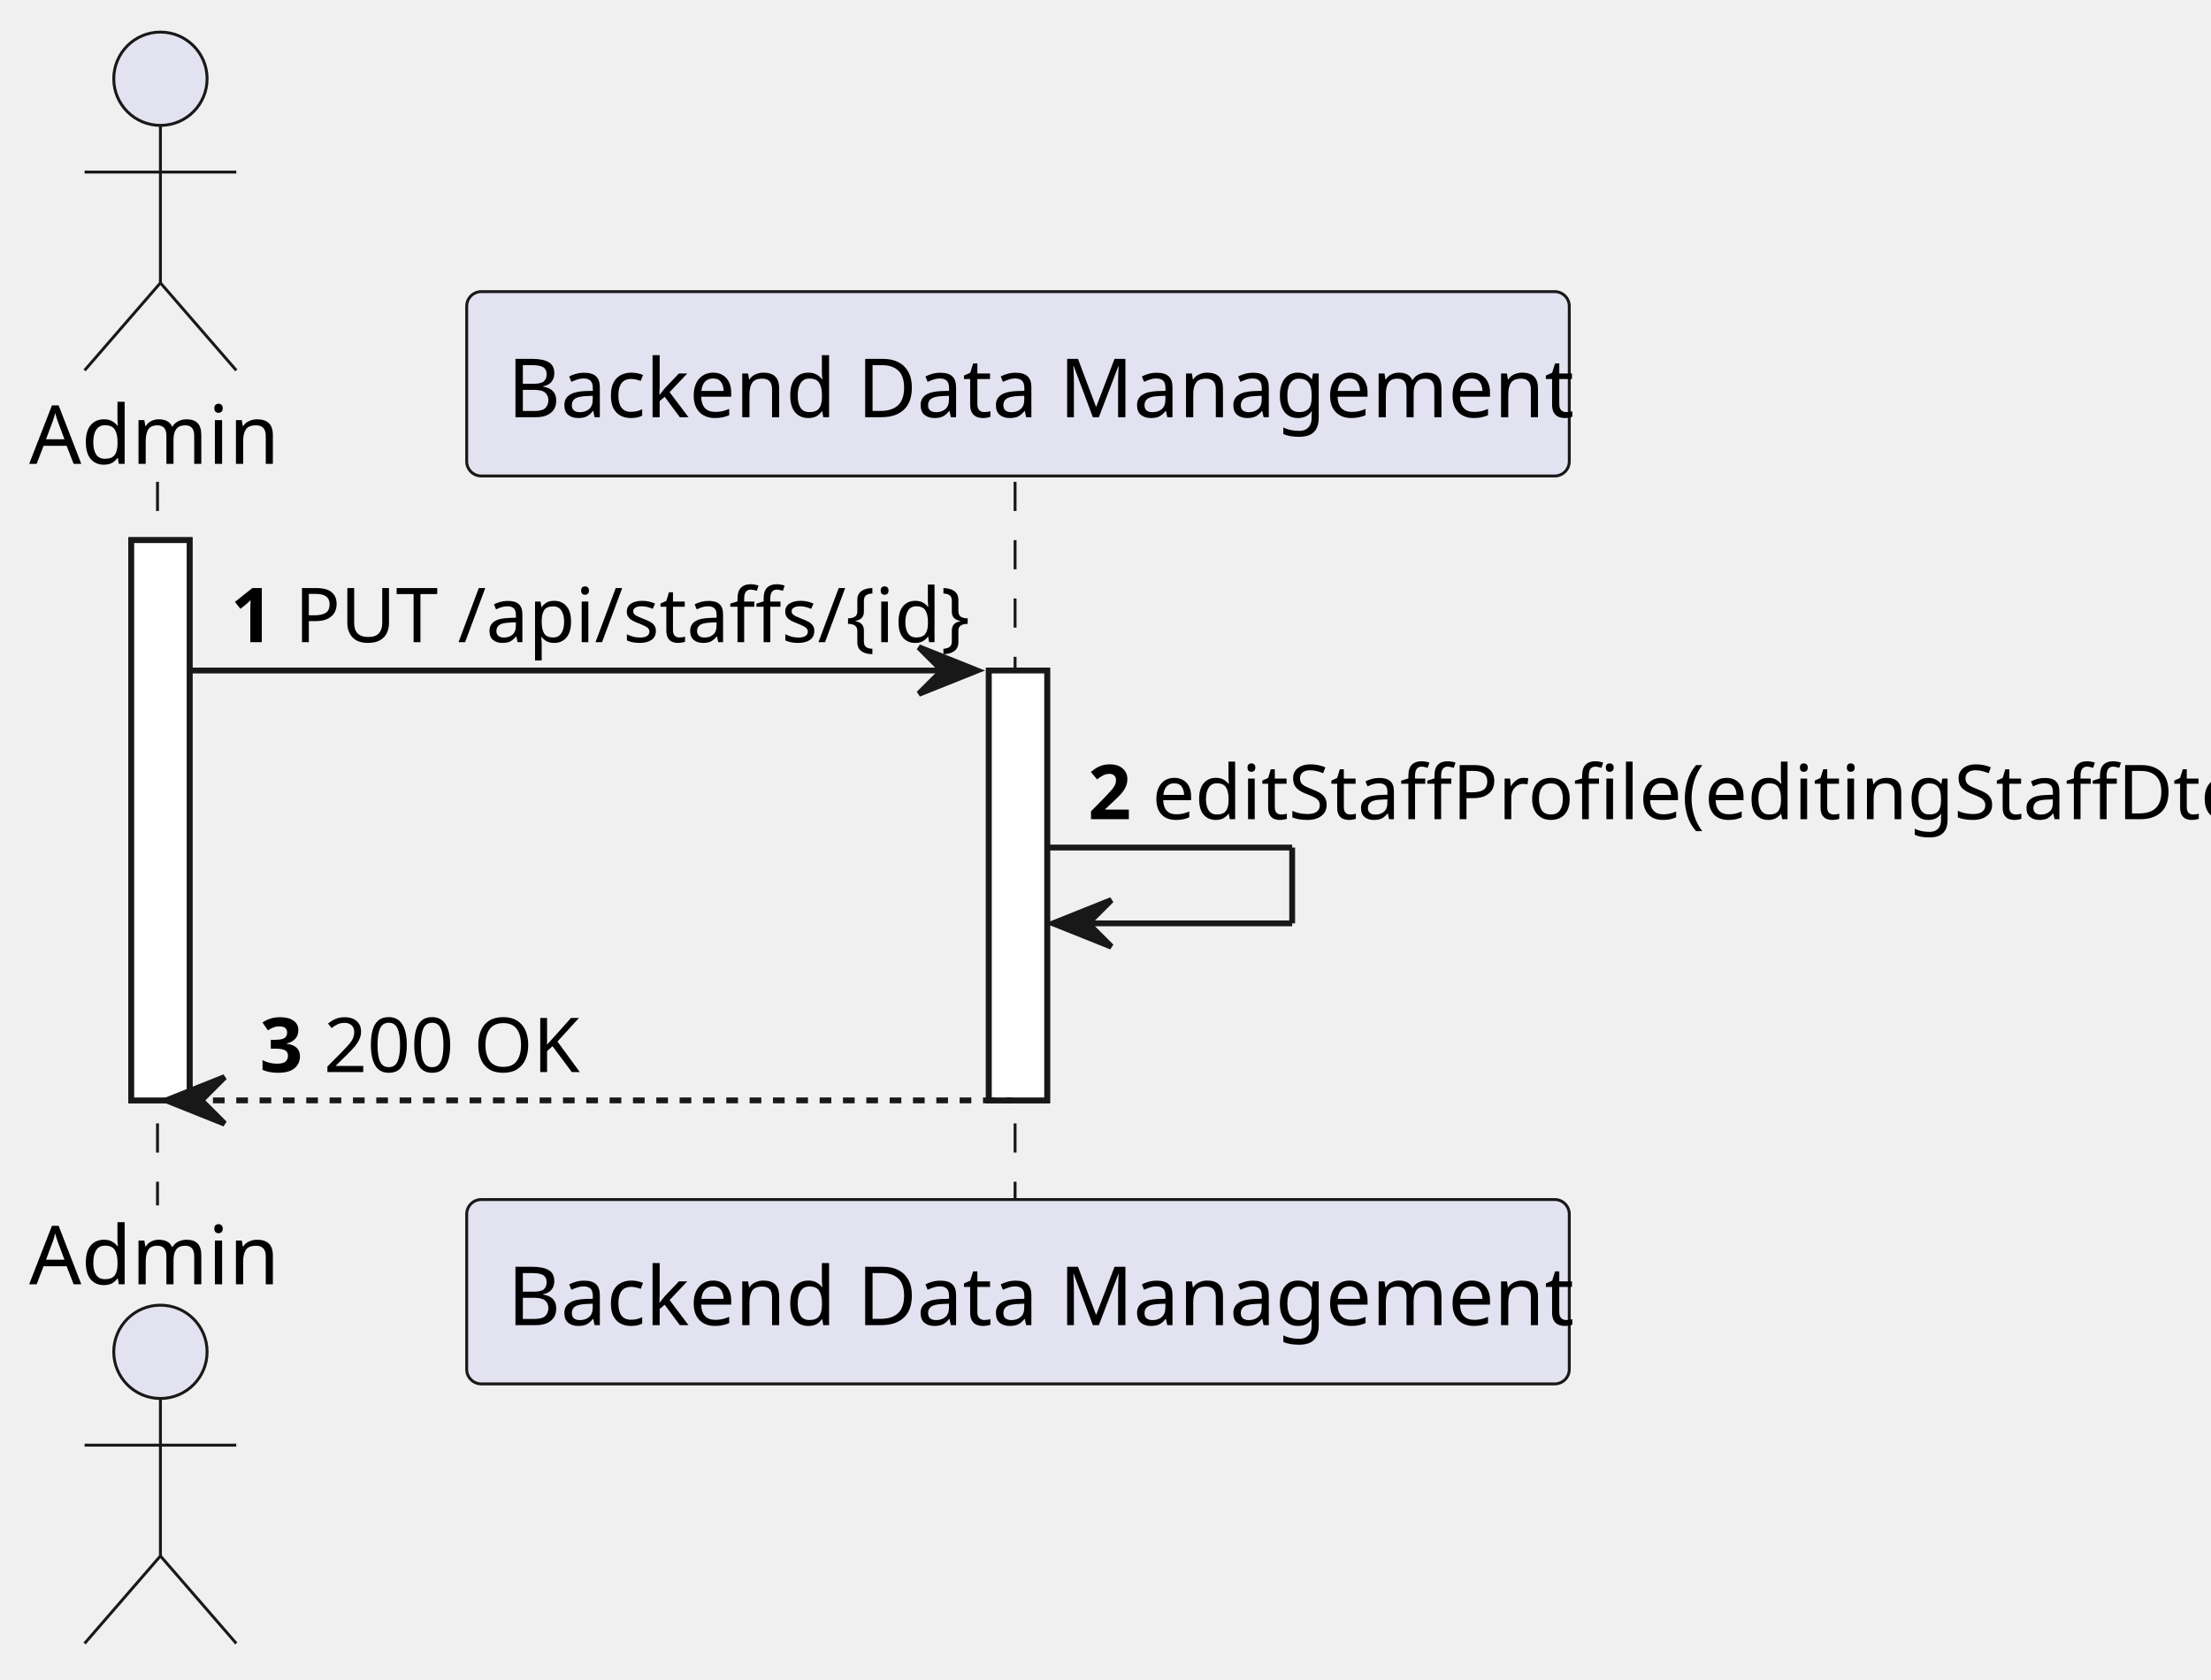
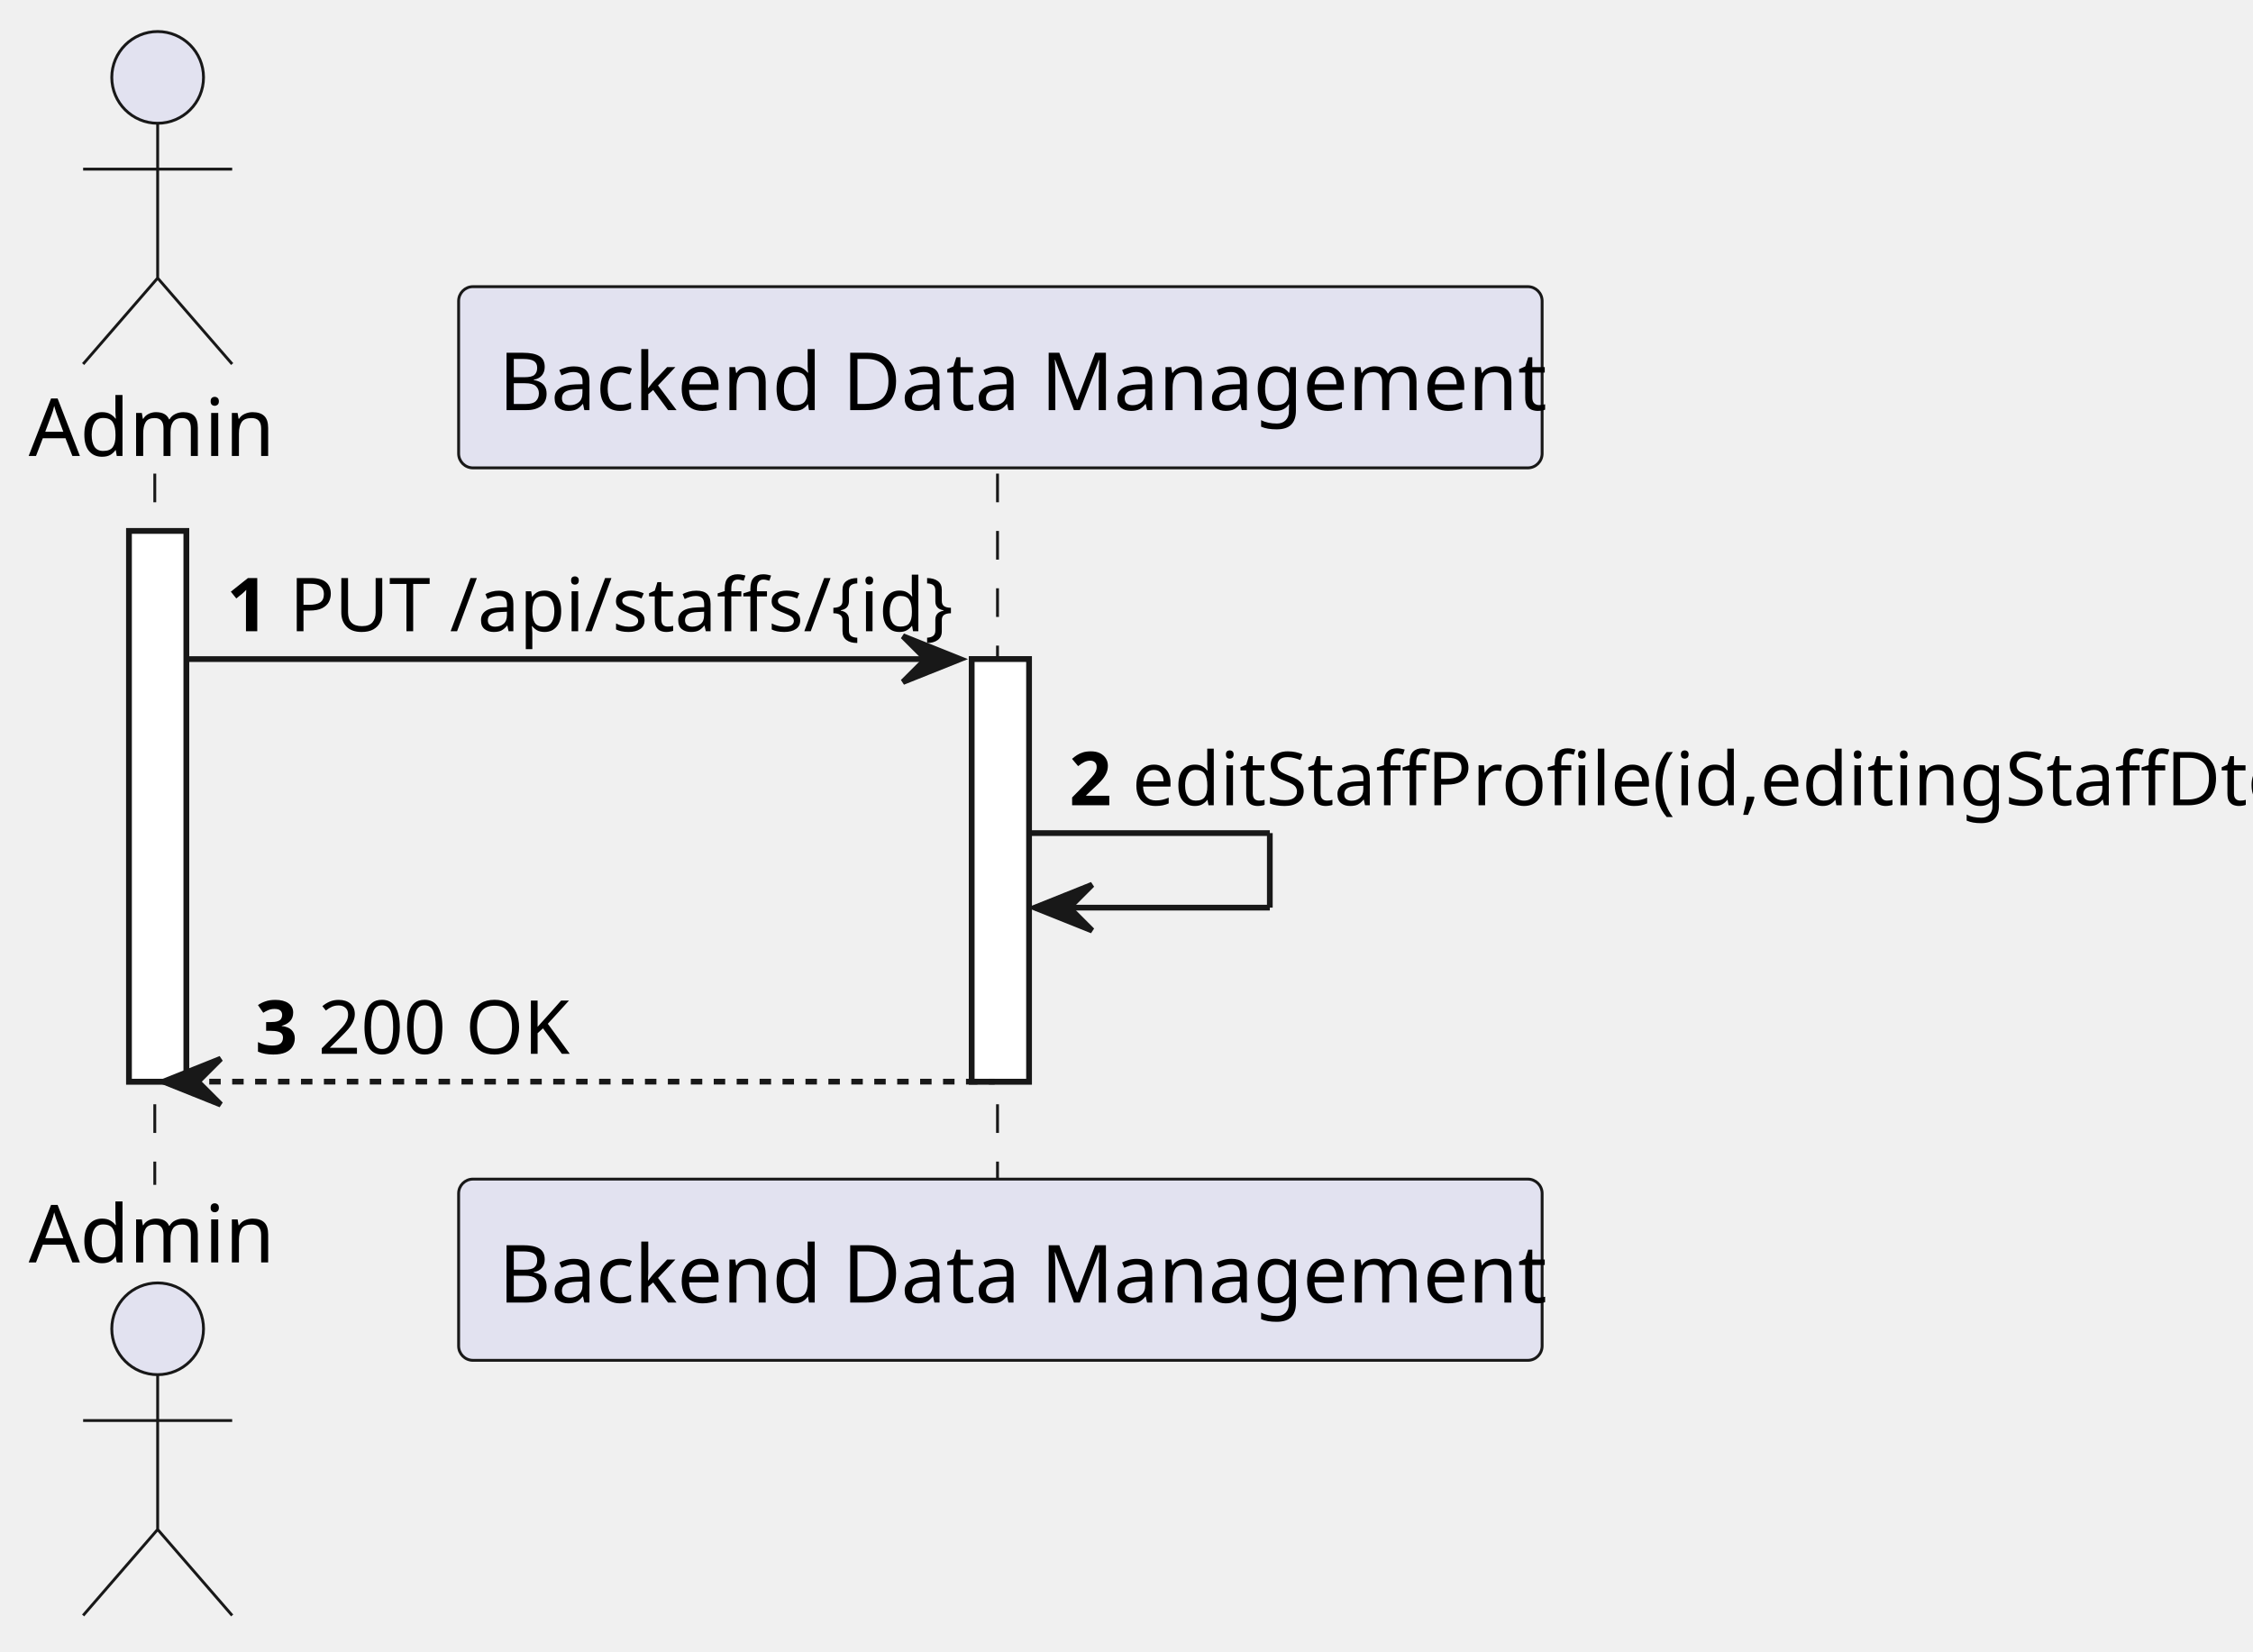
- <svg xmlns="http://www.w3.org/2000/svg" contentStyleType="text/css" height="288px" preserveAspectRatio="none" style="width:379px;height:288px;background:#FFFFFF;" version="1.1" viewBox="0 0 379 288" width="379px" zoomAndPan="magnify">
+ <svg xmlns="http://www.w3.org/2000/svg" contentStyleType="text/css" height="288px" preserveAspectRatio="none" style="width:393px;height:288px;background:#FFFFFF;" version="1.1" viewBox="0 0 393 288" width="393px" zoomAndPan="magnify">
  <defs />
  <g>
    <rect fill="#FFFFFF" height="96.055" style="stroke:#181818;stroke-width:1.0;" width="10" x="22.5" y="92.609" />
    <rect fill="#FFFFFF" height="73.703" style="stroke:#181818;stroke-width:1.0;" width="10" x="169.5" y="114.961" />
    <line style="stroke:#181818;stroke-width:0.5;stroke-dasharray:5.0,5.0;" x1="27" x2="27" y1="82.609" y2="206.664" />
    <line style="stroke:#181818;stroke-width:0.5;stroke-dasharray:5.0,5.0;" x1="174" x2="174" y1="82.609" y2="206.664" />
    <text fill="#000000" font-family="sans-serif" font-size="14" lengthAdjust="spacing" textLength="39" x="5" y="79.533">Admin</text>
    <ellipse cx="27.5" cy="13.5" fill="#E2E2F0" rx="8" ry="8" style="stroke:#181818;stroke-width:0.5;" />
    <path d="M27.5,21.5 L27.5,48.5 M14.5,29.5 L40.5,29.5 M27.5,48.5 L14.5,63.5 M27.5,48.5 L40.5,63.5 " fill="none" style="stroke:#181818;stroke-width:0.5;" />
    <text fill="#000000" font-family="sans-serif" font-size="14" lengthAdjust="spacing" textLength="39" x="5" y="220.197">Admin</text>
    <ellipse cx="27.5" cy="231.773" fill="#E2E2F0" rx="8" ry="8" style="stroke:#181818;stroke-width:0.5;" />
    <path d="M27.5,239.773 L27.5,266.773 M14.5,247.773 L40.5,247.773 M27.5,266.773 L14.5,281.773 M27.5,266.773 L40.5,281.773 " fill="none" style="stroke:#181818;stroke-width:0.5;" />
    <rect fill="#E2E2F0" height="31.609" rx="2.5" ry="2.5" style="stroke:#181818;stroke-width:0.5;" width="189" x="80" y="50" />
    <text fill="#000000" font-family="sans-serif" font-size="14" lengthAdjust="spacing" textLength="175" x="87" y="71.533">Backend Data Management</text>
    <rect fill="#E2E2F0" height="31.609" rx="2.5" ry="2.5" style="stroke:#181818;stroke-width:0.5;" width="189" x="80" y="205.664" />
    <text fill="#000000" font-family="sans-serif" font-size="14" lengthAdjust="spacing" textLength="175" x="87" y="227.197">Backend Data Management</text>
    <rect fill="#FFFFFF" height="96.055" style="stroke:#181818;stroke-width:1.0;" width="10" x="22.5" y="92.609" />
    <rect fill="#FFFFFF" height="73.703" style="stroke:#181818;stroke-width:1.0;" width="10" x="169.5" y="114.961" />
    <polygon fill="#181818" points="157.5,110.961,167.5,114.961,157.5,118.961,161.5,114.961" style="stroke:#181818;stroke-width:1.0;" />
    <line style="stroke:#181818;stroke-width:1.0;" x1="32.5" x2="163.5" y1="114.961" y2="114.961" />
    <text fill="#000000" font-family="sans-serif" font-size="13" font-weight="bold" lengthAdjust="spacing" textLength="7" x="39.5" y="110.105">1</text>
    <text fill="#000000" font-family="sans-serif" font-size="13" lengthAdjust="spacing" textLength="107" x="50.5" y="110.105">PUT /api/staffs/{id}</text>
    <line style="stroke:#181818;stroke-width:1.0;" x1="179.5" x2="221.5" y1="145.312" y2="145.312" />
    <line style="stroke:#181818;stroke-width:1.0;" x1="221.5" x2="221.5" y1="145.312" y2="158.312" />
    <line style="stroke:#181818;stroke-width:1.0;" x1="180.5" x2="221.5" y1="158.312" y2="158.312" />
    <polygon fill="#181818" points="190.5,154.312,180.5,158.312,190.5,162.312,186.5,158.312" style="stroke:#181818;stroke-width:1.0;" />
    <text fill="#000000" font-family="sans-serif" font-size="13" font-weight="bold" lengthAdjust="spacing" textLength="7" x="186.5" y="140.456">2</text>
-     <text fill="#000000" font-family="sans-serif" font-size="13" lengthAdjust="spacing" textLength="175" x="197.5" y="140.456">editStaffProfile(editingStaffDto)</text>
+     <text fill="#000000" font-family="sans-serif" font-size="13" lengthAdjust="spacing" textLength="189" x="197.5" y="140.456">editStaffProfile(id,editingStaffDto)</text>
    <polygon fill="#181818" points="38.5,184.664,28.5,188.664,38.5,192.664,34.5,188.664" style="stroke:#181818;stroke-width:1.0;" />
    <line style="stroke:#181818;stroke-width:1.0;stroke-dasharray:2.0,2.0;" x1="32.5" x2="173.5" y1="188.664" y2="188.664" />
    <text fill="#000000" font-family="sans-serif" font-size="13" font-weight="bold" lengthAdjust="spacing" textLength="7" x="44.5" y="183.808">3</text>
    <text fill="#000000" font-family="sans-serif" font-size="13" lengthAdjust="spacing" textLength="44" x="55.5" y="183.808">200 OK</text>
  </g>
</svg>
